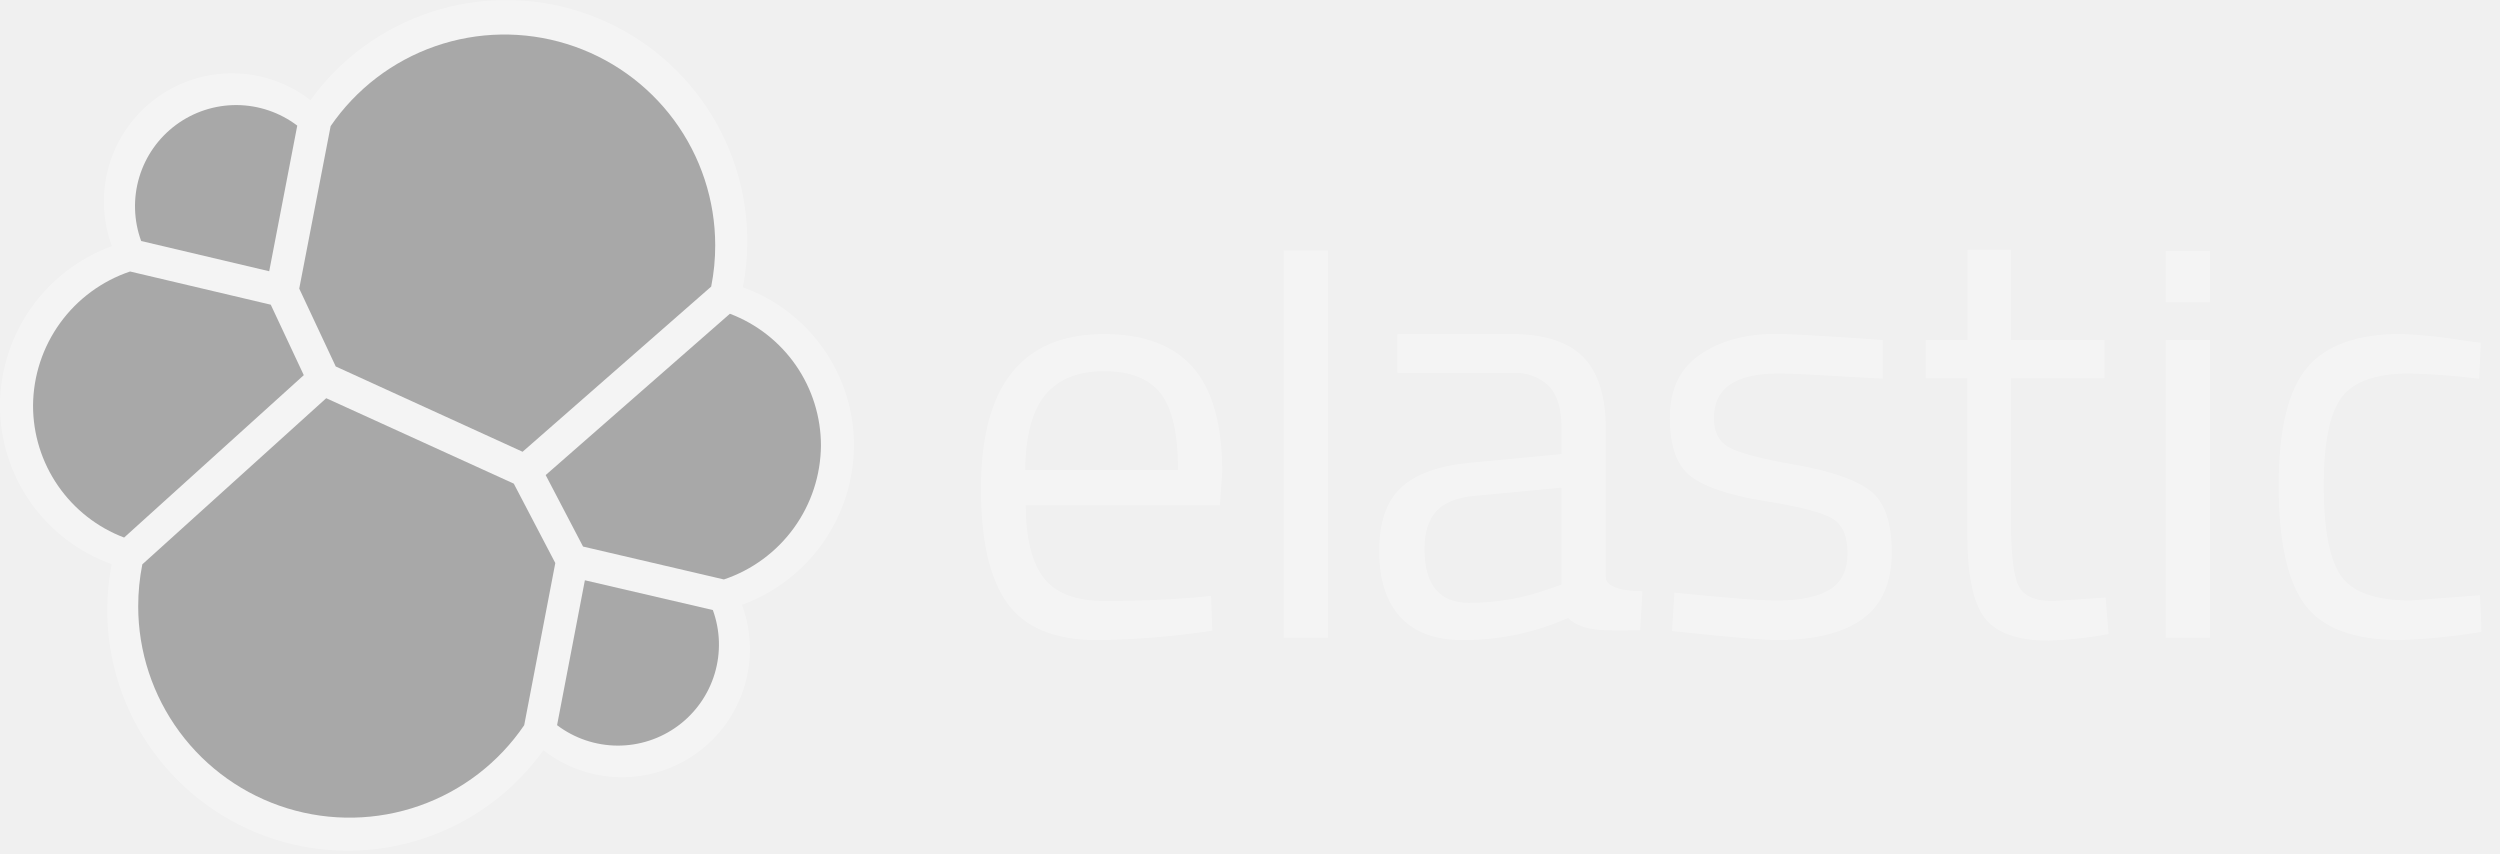
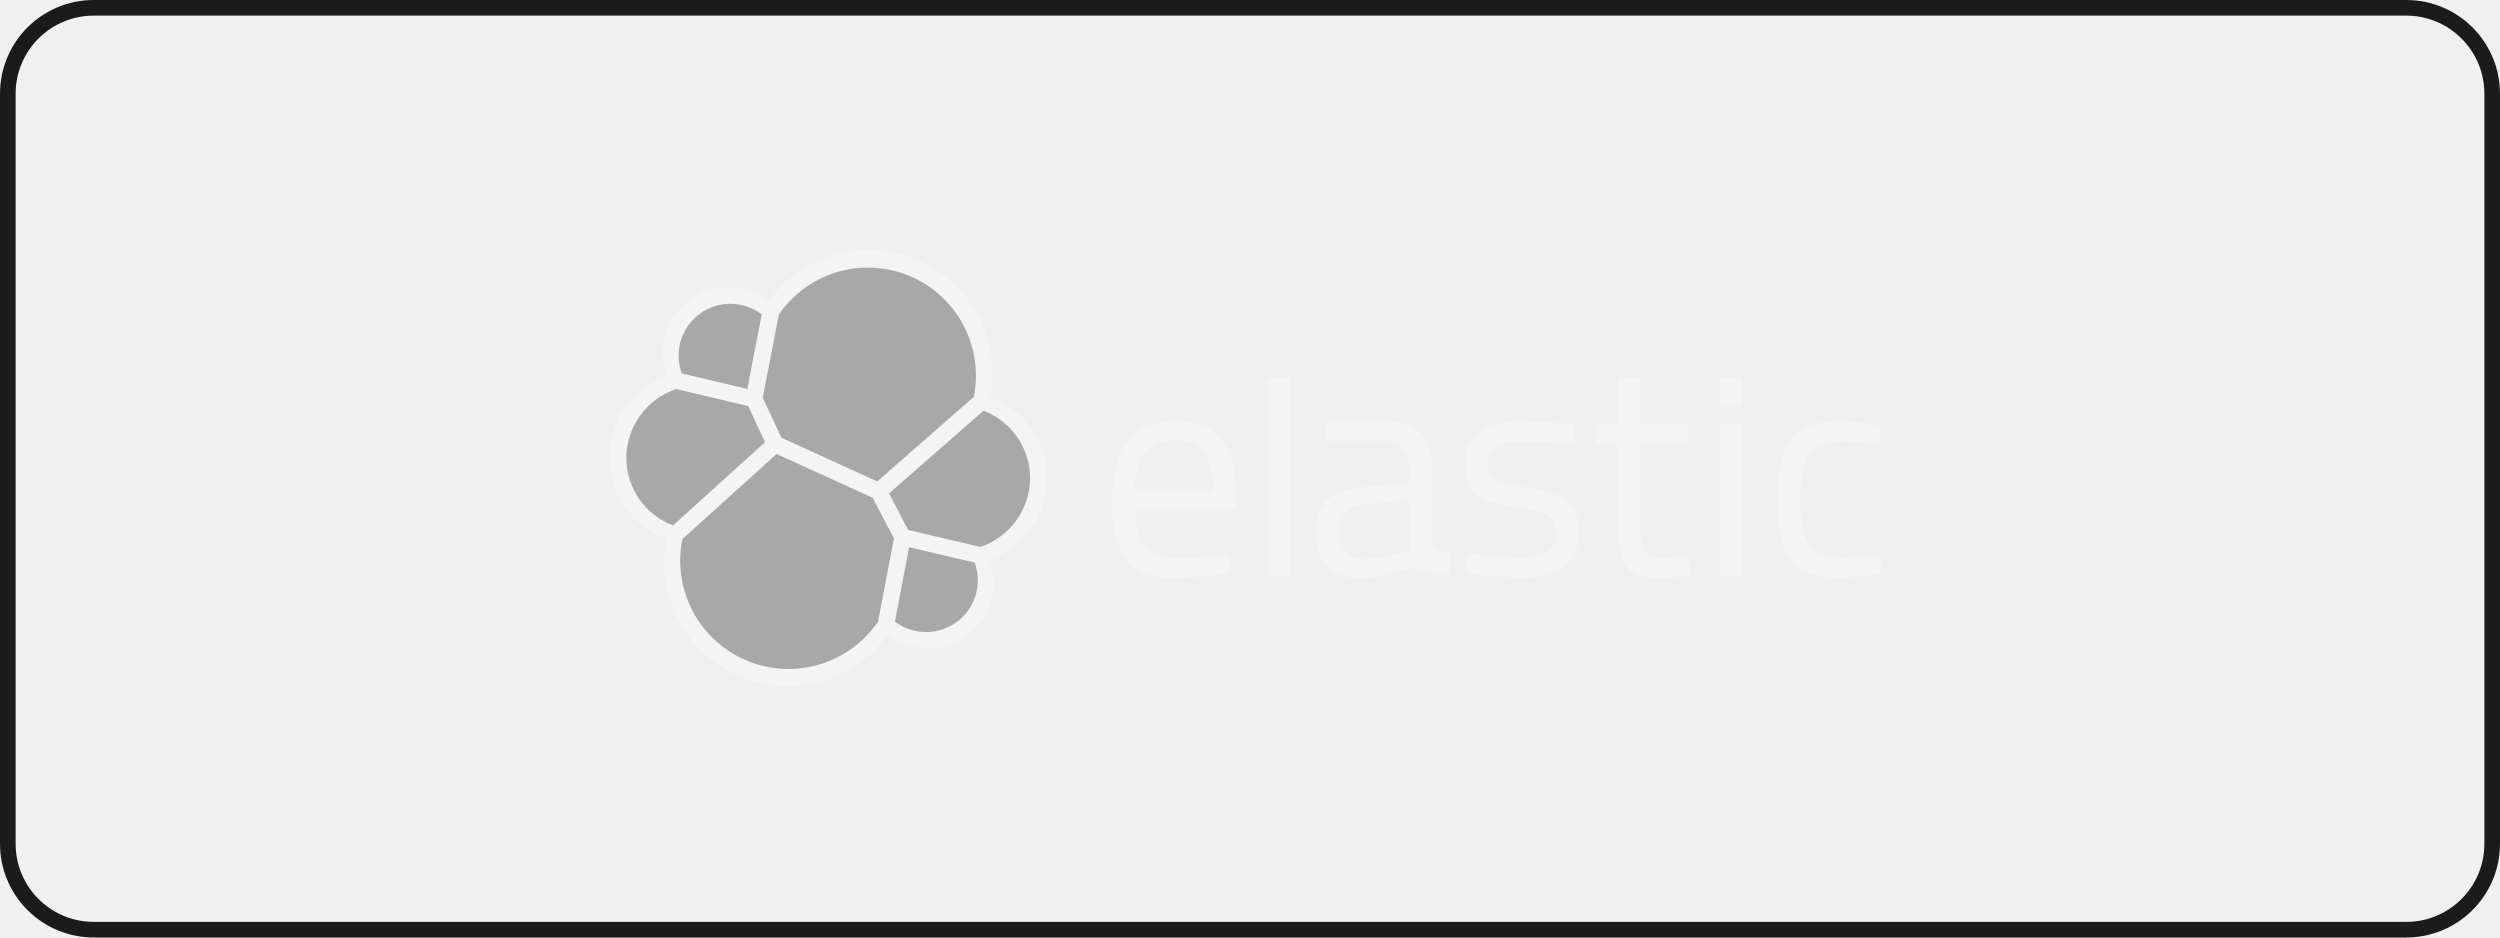
- <svg xmlns="http://www.w3.org/2000/svg" width="82" height="28" viewBox="0 0 82 28" fill="none">
-   <g opacity="0.3" clip-path="url(#clip0_205_48)">
-     <path d="M28.009 14.621C28.012 13.484 27.663 12.375 27.01 11.444C26.358 10.514 25.433 9.808 24.364 9.423C24.461 8.927 24.51 8.423 24.51 7.917C24.511 6.244 23.981 4.614 22.997 3.261C22.013 1.908 20.625 0.901 19.033 0.387C17.441 -0.128 15.727 -0.124 14.137 0.397C12.547 0.918 11.163 1.93 10.184 3.287C9.462 2.727 8.578 2.418 7.664 2.407C6.751 2.395 5.858 2.682 5.122 3.223C4.386 3.764 3.847 4.53 3.585 5.405C3.324 6.281 3.355 7.217 3.673 8.073C2.601 8.464 1.675 9.174 1.018 10.107C0.362 11.04 0.007 12.152 0.001 13.293C-0.002 14.433 0.349 15.546 1.005 16.479C1.661 17.412 2.59 18.119 3.664 18.502C3.569 18.998 3.521 19.501 3.519 20.006C3.518 21.677 4.047 23.306 5.031 24.657C6.015 26.008 7.402 27.011 8.993 27.523C10.584 28.035 12.296 28.028 13.883 27.503C15.47 26.979 16.849 25.964 17.822 24.605C18.542 25.166 19.426 25.477 20.338 25.491C21.251 25.504 22.143 25.22 22.879 24.681C23.616 24.141 24.156 23.377 24.418 22.503C24.681 21.628 24.651 20.693 24.334 19.837C25.406 19.447 26.333 18.737 26.99 17.804C27.647 16.871 28.002 15.759 28.008 14.617" fill="white" />
-     <path d="M11.012 12.02L17.141 14.818L23.327 9.4C23.416 8.953 23.46 8.498 23.459 8.043C23.458 6.567 22.985 5.13 22.11 3.942C21.234 2.755 20.001 1.878 18.591 1.442C17.182 1.005 15.669 1.031 14.275 1.516C12.882 2.001 11.68 2.919 10.845 4.136L9.815 9.466L11.012 12.02Z" fill="black" />
-     <path d="M4.668 18.511C4.578 18.965 4.533 19.427 4.533 19.89C4.534 21.372 5.009 22.815 5.889 24.007C6.769 25.199 8.009 26.077 9.425 26.513C10.841 26.949 12.36 26.919 13.758 26.428C15.156 25.938 16.361 25.012 17.194 23.786L18.214 18.468L16.852 15.863L10.7 13.061L4.668 18.511Z" fill="black" />
-     <path d="M4.63 7.905L8.83 8.897L9.75 4.12C9.178 3.687 8.482 3.451 7.765 3.446C7.048 3.442 6.349 3.67 5.773 4.096C5.197 4.522 4.774 5.124 4.568 5.811C4.362 6.497 4.384 7.232 4.63 7.905Z" fill="black" />
-     <path d="M4.266 8.905C3.344 9.216 2.543 9.806 1.972 10.594C1.402 11.382 1.091 12.328 1.084 13.3C1.083 14.241 1.368 15.158 1.902 15.932C2.436 16.706 3.192 17.299 4.071 17.632L9.964 12.305L8.881 9.994L4.266 8.905Z" fill="black" />
-     <path d="M18.272 23.786C18.842 24.217 19.537 24.452 20.251 24.456C20.966 24.46 21.663 24.232 22.238 23.807C22.813 23.382 23.235 22.783 23.441 22.098C23.647 21.414 23.626 20.681 23.381 20.009L19.184 19.033L18.272 23.786Z" fill="black" />
-     <path d="M19.124 17.927L23.744 19.006C24.666 18.696 25.469 18.106 26.039 17.318C26.61 16.53 26.92 15.584 26.927 14.611C26.926 13.673 26.64 12.757 26.107 11.986C25.573 11.214 24.818 10.623 23.941 10.291L17.898 15.582L19.124 17.927Z" fill="black" />
-     <path d="M39.162 19.603L39.722 19.546L39.761 20.685C38.515 20.874 37.258 20.977 35.998 20.995C34.609 20.995 33.624 20.593 33.044 19.789C32.465 18.985 32.176 17.733 32.177 16.035C32.176 12.652 33.521 10.96 36.21 10.959C37.513 10.959 38.484 11.322 39.124 12.049C39.765 12.776 40.086 13.916 40.088 15.468L40.012 16.568L33.643 16.569C33.644 17.637 33.837 18.428 34.223 18.942C34.61 19.457 35.281 19.714 36.239 19.714C37.198 19.717 38.172 19.68 39.162 19.603ZM38.641 15.416C38.641 14.232 38.452 13.396 38.073 12.907C37.694 12.419 37.076 12.174 36.22 12.173C35.364 12.173 34.72 12.431 34.289 12.945C33.859 13.46 33.637 14.283 33.624 15.416L38.641 15.416Z" fill="white" />
-     <path d="M42.107 20.918L42.106 8.22L43.554 8.22L43.554 20.918L42.107 20.918Z" fill="white" />
-     <path d="M52.669 14.064L52.669 18.931C52.669 19.42 53.87 19.393 53.87 19.393L53.797 20.673C52.78 20.673 51.938 20.758 51.433 20.268C50.341 20.753 49.157 21 47.961 20.992C47.074 20.992 46.399 20.741 45.934 20.239C45.47 19.736 45.238 19.014 45.239 18.072C45.239 17.132 45.477 16.441 45.953 15.997C46.43 15.553 47.176 15.281 48.192 15.182L51.221 14.894L51.221 14.064C51.221 13.413 51.08 12.943 50.798 12.654C50.643 12.509 50.461 12.397 50.262 12.324C50.062 12.251 49.851 12.22 49.639 12.231L45.836 12.231L45.836 10.957L49.543 10.956C50.637 10.956 51.431 11.207 51.926 11.71C52.421 12.212 52.668 12.997 52.669 14.064ZM46.722 18C46.722 19.184 47.211 19.776 48.187 19.776C49.068 19.775 49.943 19.625 50.774 19.332L51.217 19.177L51.217 15.993L48.366 16.263C47.787 16.316 47.368 16.483 47.111 16.765C46.854 17.047 46.724 17.459 46.722 18Z" fill="white" />
-     <path d="M58.319 12.25C56.916 12.25 56.214 12.738 56.214 13.715C56.214 14.167 56.377 14.485 56.703 14.671C57.028 14.856 57.761 15.049 58.902 15.25C60.048 15.451 60.859 15.731 61.334 16.09C61.809 16.449 62.048 17.124 62.049 18.115C62.049 19.107 61.731 19.834 61.093 20.297C60.456 20.759 59.527 20.991 58.305 20.992C57.507 20.992 54.844 20.696 54.844 20.696L54.922 19.442C56.452 19.589 57.558 19.698 58.305 19.698C59.052 19.698 59.62 19.579 60.013 19.341C60.405 19.103 60.6 18.704 60.6 18.144C60.6 17.584 60.437 17.205 60.099 17.005C59.76 16.805 59.031 16.616 57.899 16.435C56.768 16.255 55.962 15.991 55.487 15.644C55.011 15.298 54.772 14.653 54.772 13.714C54.772 12.774 55.097 12.086 55.766 11.63C56.435 11.174 57.256 10.954 58.246 10.954C59.03 10.954 61.754 11.154 61.754 11.154L61.754 12.416C60.316 12.352 59.141 12.25 58.319 12.25Z" fill="white" />
-     <path d="M69.024 12.402L65.956 12.402L65.956 17.016C65.956 18.122 66.036 18.848 66.197 19.196C66.36 19.544 66.741 19.717 67.345 19.716L69.062 19.601L69.16 20.797C68.509 20.918 67.851 20.989 67.19 21.011C66.187 21.011 65.493 20.766 65.106 20.277C64.72 19.787 64.527 18.854 64.528 17.478L64.528 12.402L63.164 12.403L63.163 11.149L64.534 11.149L64.534 8.196L65.962 8.196L65.962 11.149L69.024 11.149L69.024 12.402Z" fill="white" />
-     <path d="M71.036 9.916L71.036 8.236L72.483 8.236L72.483 9.916L71.036 9.916ZM71.037 20.916L71.036 11.149L72.483 11.149L72.484 20.916L71.037 20.916Z" fill="white" />
-     <path d="M78.752 10.954C79.475 10.985 80.195 11.063 80.908 11.187L81.37 11.244L81.313 12.421C80.557 12.325 79.796 12.268 79.034 12.248C77.94 12.249 77.197 12.509 76.805 13.03C76.414 13.551 76.218 14.516 76.216 15.925C76.216 17.335 76.4 18.316 76.767 18.868C77.134 19.419 77.899 19.696 79.062 19.698L81.341 19.525L81.4 20.722C80.513 20.872 79.617 20.962 78.717 20.992C77.213 20.992 76.174 20.606 75.601 19.833C75.028 19.061 74.742 17.758 74.742 15.926C74.741 14.093 75.05 12.807 75.668 12.066C76.285 11.326 77.313 10.956 78.752 10.954Z" fill="white" />
+ <svg xmlns="http://www.w3.org/2000/svg" width="160" height="60" viewBox="0 0 160 60" fill="none">
+   <rect x="0.5" y="0.5" width="159" height="59" rx="5.5" stroke="#1B1B1B" />
+   <g opacity="0.3" clip-path="url(#clip0_205_92)">
+     <path d="M67.009 30.615C67.012 29.479 66.663 28.369 66.01 27.439C65.358 26.508 64.433 25.802 63.364 25.418C63.461 24.922 63.51 24.417 63.51 23.912C63.511 22.239 62.981 20.608 61.997 19.255C61.013 17.902 59.625 16.896 58.033 16.381C56.441 15.867 54.727 15.87 53.137 16.391C51.547 16.912 50.163 17.924 49.184 19.281C48.462 18.722 47.578 18.413 46.664 18.401C45.751 18.39 44.858 18.676 44.122 19.217C43.386 19.758 42.847 20.525 42.585 21.4C42.324 22.275 42.355 23.212 42.673 24.068C41.601 24.459 40.675 25.168 40.018 26.101C39.362 27.035 39.007 28.146 39.001 29.287C38.998 30.428 39.349 31.541 40.005 32.474C40.661 33.407 41.59 34.113 42.664 34.496C42.569 34.992 42.52 35.496 42.519 36C42.518 37.672 43.047 39.3 44.031 40.651C45.015 42.002 46.402 43.006 47.993 43.518C49.584 44.029 51.296 44.022 52.883 43.498C54.47 42.974 55.849 41.959 56.822 40.6C57.542 41.161 58.426 41.472 59.338 41.485C60.251 41.499 61.143 41.214 61.879 40.675C62.616 40.136 63.156 39.371 63.418 38.497C63.681 37.623 63.651 36.687 63.334 35.831C64.406 35.441 65.333 34.732 65.99 33.799C66.647 32.865 67.002 31.753 67.007 30.612" fill="white" />
+     <path d="M50.012 28.015L56.141 30.813L62.327 25.395C62.416 24.948 62.46 24.493 62.459 24.037C62.458 22.561 61.986 21.125 61.11 19.937C60.234 18.749 59.001 17.873 57.591 17.436C56.182 17 54.669 17.026 53.276 17.511C51.882 17.995 50.68 18.914 49.845 20.131L48.815 25.461L50.012 28.015Z" fill="black" />
+     <path d="M43.668 34.506C43.578 34.96 43.533 35.422 43.533 35.885C43.534 37.367 44.009 38.809 44.889 40.001C45.769 41.193 47.009 42.072 48.425 42.507C49.841 42.943 51.36 42.914 52.758 42.423C54.157 41.932 55.361 41.006 56.194 39.781L57.214 34.462L55.852 31.858L49.7 29.055L43.668 34.506Z" fill="black" />
+     <path d="M43.63 23.9L47.83 24.891L48.75 20.115C48.178 19.682 47.482 19.445 46.765 19.441C46.048 19.436 45.349 19.665 44.773 20.091C44.197 20.517 43.774 21.119 43.568 21.805C43.362 22.492 43.384 23.227 43.63 23.9Z" fill="black" />
+     <path d="M43.266 24.899C42.344 25.21 41.543 25.801 40.972 26.589C40.402 27.377 40.091 28.323 40.084 29.295C40.083 30.235 40.368 31.153 40.902 31.927C41.436 32.7 42.192 33.293 43.071 33.627L48.964 28.3L47.881 25.988L43.266 24.899Z" fill="black" />
+     <path d="M57.272 39.781C57.842 40.212 58.536 40.447 59.251 40.45C59.966 40.454 60.663 40.227 61.238 39.802C61.813 39.377 62.235 38.777 62.441 38.093C62.647 37.408 62.626 36.675 62.381 36.004L58.184 35.027L57.272 39.781Z" fill="black" />
+     <path d="M58.124 33.922L62.744 35.001C63.666 34.691 64.469 34.101 65.039 33.312C65.61 32.525 65.92 31.578 65.927 30.605C65.926 29.668 65.64 28.752 65.106 27.98C64.573 27.209 63.818 26.617 62.941 26.285L56.898 31.576L58.124 33.922Z" fill="black" />
+     <path d="M78.162 35.597L78.722 35.54L78.761 36.68C77.515 36.868 76.258 36.972 74.998 36.989C73.609 36.989 72.624 36.587 72.044 35.783C71.465 34.979 71.176 33.728 71.177 32.029C71.176 28.647 72.521 26.955 75.21 26.953C76.513 26.953 77.484 27.317 78.124 28.044C78.765 28.771 79.086 29.91 79.088 31.462L79.012 32.563L72.643 32.563C72.644 33.631 72.837 34.422 73.223 34.937C73.61 35.451 74.281 35.708 75.239 35.708C76.198 35.712 77.172 35.674 78.162 35.597ZM77.641 31.41C77.641 30.226 77.451 29.39 77.073 28.902C76.694 28.413 76.076 28.169 75.22 28.168C74.364 28.168 73.72 28.425 73.289 28.94C72.859 29.454 72.637 30.278 72.624 31.411L77.641 31.41Z" fill="white" />
+     <path d="M81.107 36.913L81.106 24.215L82.554 24.215L82.555 36.912L81.107 36.913Z" fill="white" />
+     <path d="M91.668 30.058L91.669 34.926C91.669 35.414 92.87 35.388 92.87 35.388L92.797 36.668C91.78 36.668 90.938 36.752 90.433 36.262C89.341 36.748 88.157 36.995 86.961 36.987C86.074 36.987 85.399 36.736 84.934 36.233C84.47 35.731 84.238 35.009 84.239 34.067C84.239 33.127 84.477 32.435 84.954 31.991C85.43 31.547 86.176 31.276 87.192 31.177L90.221 30.889L90.221 30.058C90.221 29.407 90.08 28.937 89.798 28.649C89.643 28.504 89.461 28.391 89.262 28.319C89.062 28.246 88.851 28.214 88.639 28.226L84.836 28.226L84.836 26.951L88.543 26.951C89.637 26.951 90.431 27.202 90.926 27.704C91.421 28.207 91.668 28.991 91.668 30.058ZM85.722 33.995C85.722 35.179 86.21 35.771 87.187 35.771C88.068 35.77 88.943 35.62 89.774 35.326L90.217 35.172L90.216 31.988L87.366 32.258C86.787 32.31 86.368 32.477 86.111 32.759C85.854 33.041 85.724 33.453 85.722 33.995Z" fill="white" />
+     <path d="M97.319 28.244C95.916 28.245 95.214 28.733 95.214 29.71C95.214 30.161 95.377 30.48 95.703 30.665C96.028 30.851 96.761 31.044 97.902 31.245C99.048 31.445 99.859 31.725 100.334 32.084C100.81 32.444 101.048 33.119 101.049 34.11C101.049 35.101 100.731 35.829 100.094 36.291C99.457 36.753 98.527 36.985 97.305 36.986C96.507 36.986 93.844 36.69 93.844 36.69L93.922 35.437C95.452 35.583 96.558 35.692 97.305 35.692C98.052 35.692 98.62 35.573 99.013 35.336C99.405 35.098 99.6 34.699 99.6 34.139C99.6 33.579 99.437 33.2 99.099 32.999C98.76 32.799 98.031 32.611 96.899 32.43C95.768 32.249 94.962 31.985 94.487 31.639C94.011 31.292 93.772 30.648 93.772 29.708C93.772 28.769 94.097 28.08 94.766 27.624C95.436 27.169 96.256 26.949 97.246 26.949C98.03 26.949 100.754 27.149 100.754 27.149L100.754 28.41C99.317 28.347 98.141 28.244 97.319 28.244Z" fill="white" />
+     <path d="M108.024 28.397L104.955 28.397L104.956 33.011C104.956 34.116 105.036 34.843 105.197 35.19C105.36 35.539 105.741 35.711 106.345 35.711L108.062 35.595L108.16 36.792C107.509 36.912 106.851 36.983 106.19 37.005C105.187 37.005 104.493 36.761 104.106 36.271C103.72 35.782 103.527 34.849 103.528 33.473L103.528 28.397L102.164 28.397L102.164 27.144L103.534 27.144L103.534 24.191L104.962 24.191L104.962 27.143L108.024 27.143L108.024 28.397Z" fill="white" />
+     <path d="M110.036 25.911L110.036 24.231L111.483 24.231L111.483 25.911L110.036 25.911ZM110.037 36.911L110.036 27.143L111.483 27.143L111.484 36.91L110.037 36.911Z" fill="white" />
+     <path d="M117.752 26.949C118.475 26.98 119.195 27.057 119.908 27.181L120.37 27.238L120.313 28.416C119.557 28.32 118.796 28.262 118.034 28.243C116.94 28.243 116.197 28.504 115.806 29.025C115.414 29.546 115.217 30.51 115.216 31.919C115.217 33.33 115.4 34.311 115.767 34.862C116.134 35.414 116.899 35.69 118.062 35.692L120.341 35.52L120.4 36.716C119.513 36.867 118.617 36.957 117.717 36.987C116.213 36.987 115.174 36.6 114.601 35.828C114.028 35.055 113.742 33.753 113.742 31.921C113.741 30.088 114.05 28.801 114.668 28.061C115.285 27.321 116.313 26.95 117.752 26.949Z" fill="white" />
  </g>
  <defs>
-     <clipPath id="clip0_205_48">
-       <rect width="81.395" height="28" fill="white" transform="translate(0 0.00546373)" />
+     <clipPath id="clip0_205_92">
+       <rect width="81.395" height="28" fill="white" transform="translate(39 16)" />
    </clipPath>
  </defs>
</svg>
